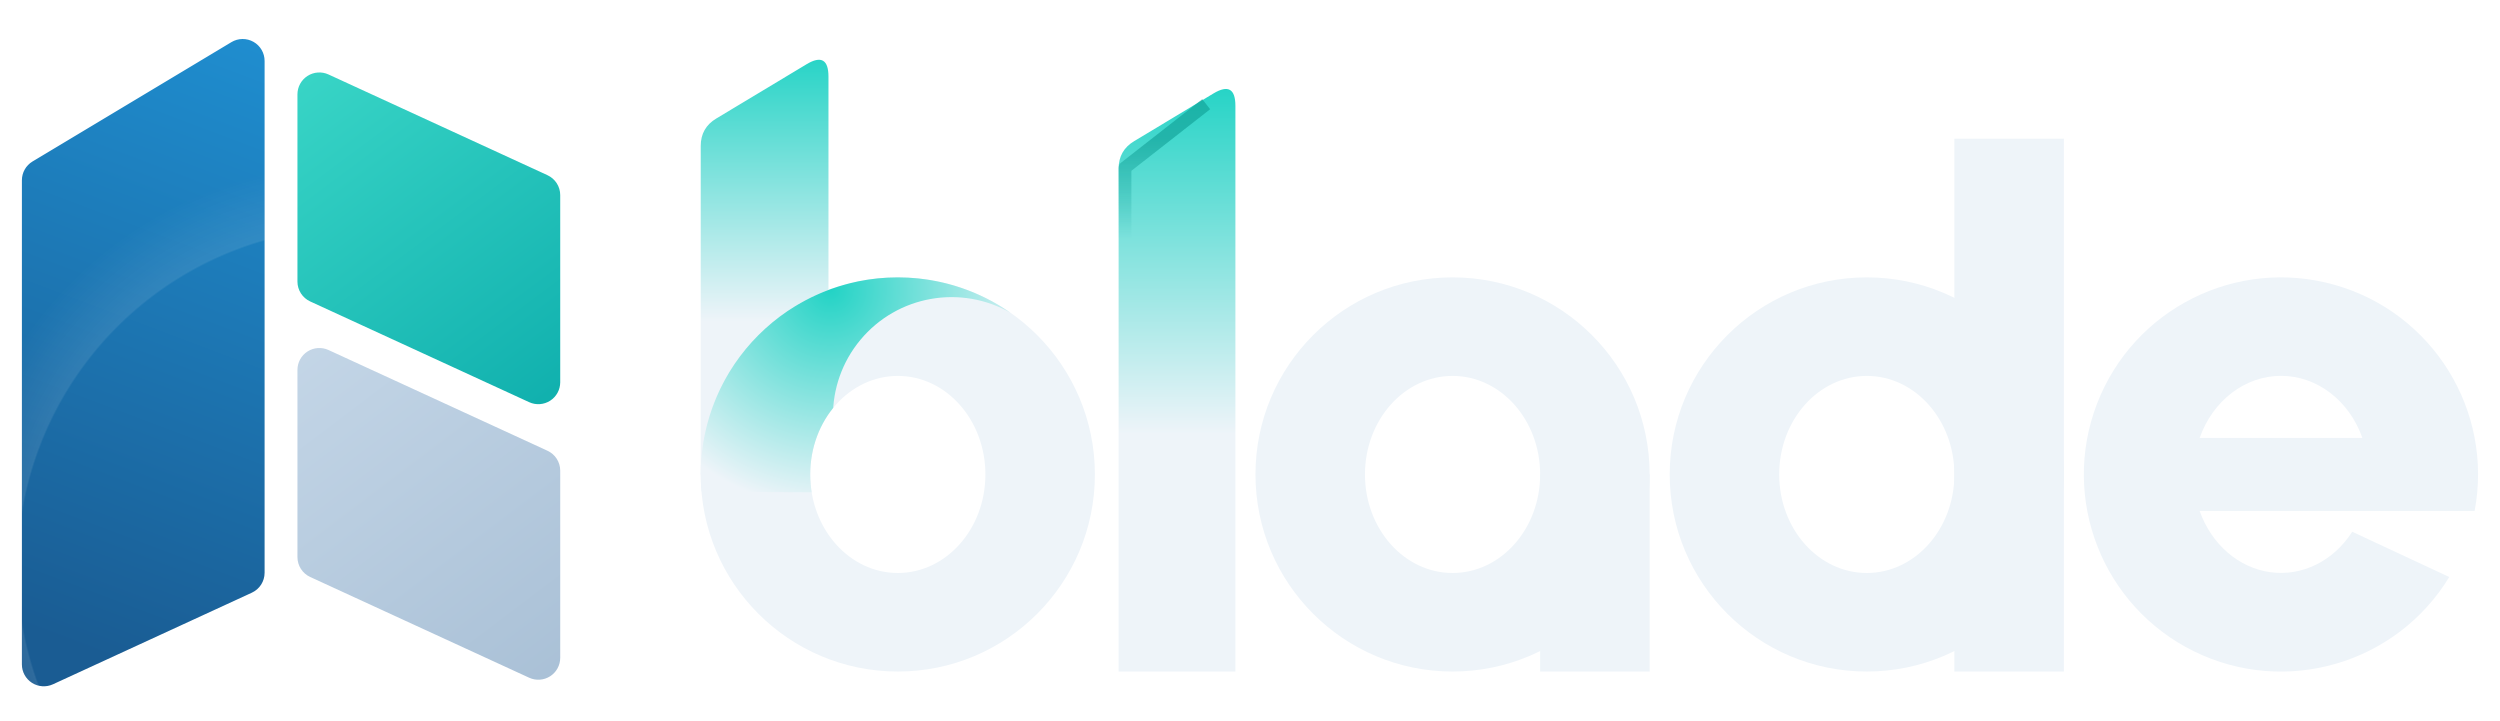
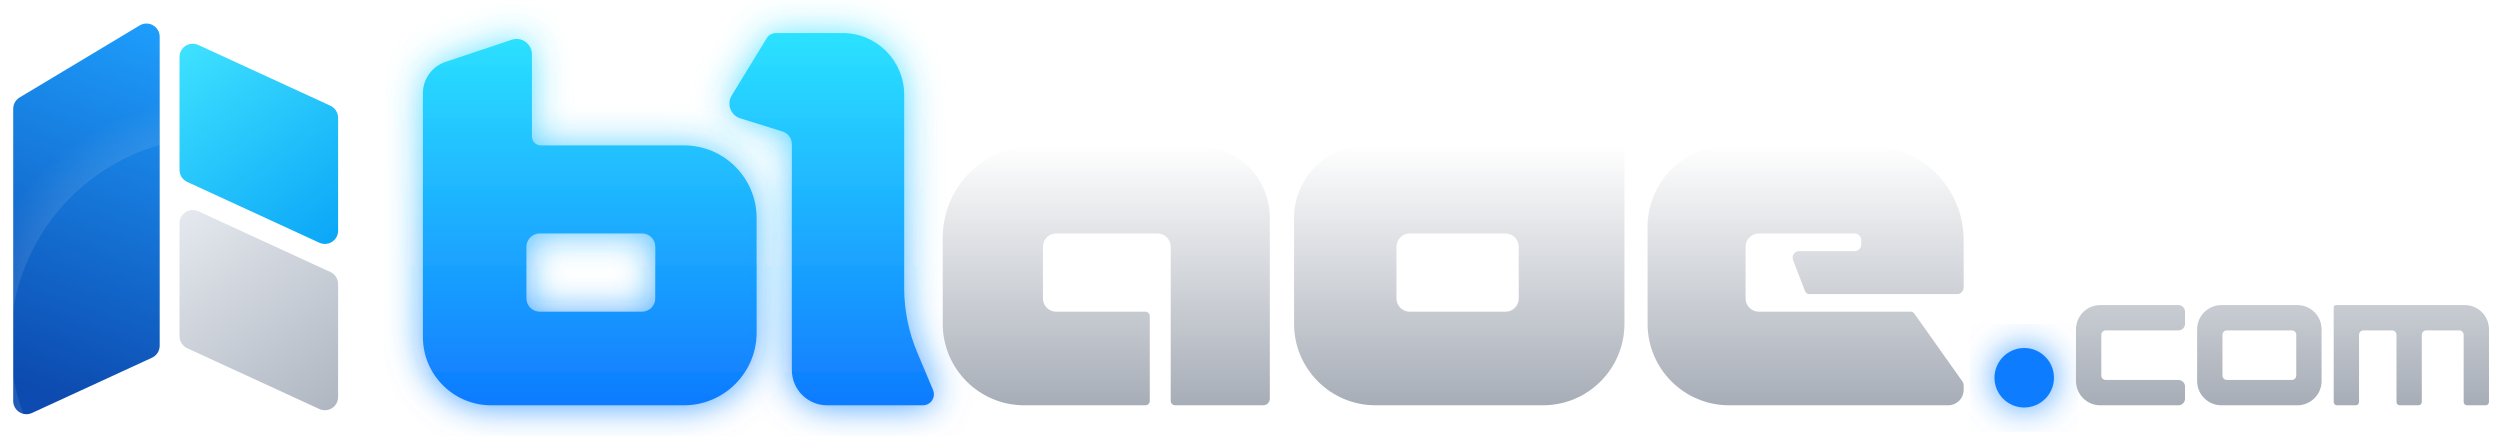
- <svg xmlns="http://www.w3.org/2000/svg" class="blade-splash__image" viewBox="-19 -46 1370 395" aria-hidden="true" focusable="false">
+ <svg xmlns="http://www.w3.org/2000/svg" class="blade-splash__image" viewBox="-19 -46 2270 395" aria-hidden="true" focusable="false">
  <defs>
    <linearGradient id="blade-splash-t1" gradientUnits="userSpaceOnUse" x1="126" y1="-34" x2="0" y2="300">
-       <stop offset="0" stop-color="#1F8FD1" />
-       <stop offset="1" stop-color="#1A5C93" />
+       <stop offset="0" stop-color="#1EA0FF" />
+       <stop offset="1" stop-color="#0D4BB0" />
    </linearGradient>
    <radialGradient id="blade-splash-rim" gradientUnits="userSpaceOnUse" cx="177" cy="265" r="300">
      <stop offset="0.62" stop-color="#fff" stop-opacity="0" />
      <stop offset="0.623" stop-color="#fff" stop-opacity="0.09" />
      <stop offset="0.74" stop-color="#fff" stop-opacity="0" />
    </radialGradient>
    <linearGradient id="blade-splash-t2" gradientUnits="userSpaceOnUse" x1="144" y1="-13" x2="288" y2="180">
-       <stop offset="0" stop-color="#3AD6C7" />
-       <stop offset="1" stop-color="#0FAFAD" />
+       <stop offset="0" stop-color="#40E4FF" />
+       <stop offset="1" stop-color="#0AA4F7" />
    </linearGradient>
    <linearGradient id="blade-splash-t3" gradientUnits="userSpaceOnUse" x1="144" y1="140" x2="288" y2="330">
-       <stop offset="0" stop-color="#C4D6E7" />
-       <stop offset="1" stop-color="#A9C0D6" />
+       <stop offset="0" stop-color="#E6EAF0" />
+       <stop offset="1" stop-color="#AEB5C0" />
    </linearGradient>
-     <linearGradient id="blade-splash-asc6" gradientUnits="userSpaceOnUse" x1="0" y1="-18" x2="0" y2="130">
-       <stop offset="0" stop-color="#22D3C5" />
-       <stop offset="1" stop-color="#EEF4F9" />
+     <linearGradient id="blade-splash-b1" gradientUnits="userSpaceOnUse" x1="0" y1="-16" x2="0" y2="322">
+       <stop offset="0" stop-color="#2BE2FF" />
+       <stop offset="1" stop-color="#0F7BFF" />
    </linearGradient>
-     <linearGradient id="blade-splash-asc1" gradientUnits="userSpaceOnUse" x1="0" y1="-2" x2="0" y2="192">
-       <stop offset="0" stop-color="#22D3C5" />
-       <stop offset="1" stop-color="#EEF4F9" />
+     <linearGradient id="blade-splash-ink" gradientUnits="userSpaceOnUse" x1="0" y1="86" x2="0" y2="322">
+       <stop offset="0" stop-color="#FFFFFF" />
+       <stop offset="1" stop-color="#A7ADB7" />
    </linearGradient>
-     <radialGradient id="blade-splash-six" gradientUnits="userSpaceOnUse" cx="436.1" cy="112.5" r="120">
-       <stop offset="0" stop-color="#22D3C5" />
-       <stop offset="1" stop-color="#EEF4F9" />
-     </radialGradient>
-     <clipPath id="blade-splash-bowl">
-       <path d="M365,214A108,108 0 1 1 581,214A108,108 0 1 1 365,214ZM425,214A48,54 0 1 0 521,214A48,54 0 1 0 425,214Z" />
-     </clipPath>
-     <linearGradient id="blade-splash-bevel" gradientUnits="userSpaceOnUse" x1="0" y1="30" x2="0" y2="85">
-       <stop offset="0" stop-color="#0E9C93" stop-opacity="0.6" />
-       <stop offset="1" stop-color="#0E9C93" stop-opacity="0" />
-     </linearGradient>
+     <filter id="blade-splash-glow" x="-40%" y="-40%" width="180%" height="180%">
+       <feGaussianBlur in="SourceGraphic" stdDeviation="16" />
+       <feComponentTransfer>
+         <feFuncA type="linear" slope="0.75" />
+       </feComponentTransfer>
+       <feMerge>
+         <feMergeNode />
+         <feMergeNode in="SourceGraphic" />
+       </feMerge>
+     </filter>
    <clipPath id="blade-splash-reveal">
-       <rect x="330" y="-60" width="1150" height="490" />
+       <rect x="330" y="-60" width="1960" height="490" />
    </clipPath>
  </defs>
  <g class="blade-logo__mark">
    <g class="blade-logo__tile blade-logo__tile--1">
-       <path d="M-1.2,42.5L107.8,-22.9A12,12 0 0 1 126,-12.6L126,-12.6L126,267.9A12,12 0 0 1 119,278.8L119,278.8L10,329A12,12 0 0 1 -7,318.1L-7,318.1L-7,52.8A12,12 0 0 1 -1.2,42.5Z" fill="url(#blade-splash-t1)" />
-       <path d="M-1.2,42.5L107.8,-22.9A12,12 0 0 1 126,-12.6L126,-12.6L126,267.9A12,12 0 0 1 119,278.8L119,278.8L10,329A12,12 0 0 1 -7,318.1L-7,318.1L-7,52.8A12,12 0 0 1 -1.2,42.5Z" fill="url(#blade-splash-rim)" />
+       <path d="M-7,52.8A12,12 0 0 1 -1.2,42.5L107.8,-22.9A12,12 0 0 1 126,-12.6L126,267.9A12,12 0 0 1 119,278.8L10,329A12,12 0 0 1 -7,318.1Z" fill="url(#blade-splash-t1)" />
+       <path d="M-7,52.8A12,12 0 0 1 -1.2,42.5L107.8,-22.9A12,12 0 0 1 126,-12.6L126,267.9A12,12 0 0 1 119,278.8L10,329A12,12 0 0 1 -7,318.1Z" fill="url(#blade-splash-rim)" />
    </g>
-     <path class="blade-logo__tile blade-logo__tile--2" d="M161,-5.2L281,50A12,12 0 0 1 288,60.9L288,60.9L288,163.5A12,12 0 0 1 271,174.4L271,174.4L151,119.2A12,12 0 0 1 144,108.3L144,108.3L144,5.7A12,12 0 0 1 161,-5.2Z" fill="url(#blade-splash-t2)" />
-     <path class="blade-logo__tile blade-logo__tile--3" d="M161,145.8L281,201A12,12 0 0 1 288,211.9L288,211.9L288,314.5A12,12 0 0 1 271,325.4L271,325.4L151,270.2A12,12 0 0 1 144,259.3L144,259.3L144,156.7A12,12 0 0 1 161,145.8Z" fill="url(#blade-splash-t3)" />
+     <path class="blade-logo__tile blade-logo__tile--2" d="M144,5.7A12,12 0 0 1 161,-5.2L281,50A12,12 0 0 1 288,60.9L288,163.5A12,12 0 0 1 271,174.4L151,119.2A12,12 0 0 1 144,108.3Z" fill="url(#blade-splash-t2)" />
+     <path class="blade-logo__tile blade-logo__tile--3" d="M144,156.7A12,12 0 0 1 161,145.8L281,201A12,12 0 0 1 288,211.9L288,314.5A12,12 0 0 1 271,325.4L151,270.2A12,12 0 0 1 144,259.3Z" fill="url(#blade-splash-t3)" />
  </g>
  <g clip-path="url(#blade-splash-reveal)">
    <g class="blade-logo__word">
-       <g class="blade-logo__glyph blade-logo__glyph--b">
-         <path d="M365,214V34Q365,24 373.6,18.9L423,-10.8Q435,-18 435,-4V170Z" fill="url(#blade-splash-asc6)" />
-         <path d="M365,214A108,108 0 1 1 581,214A108,108 0 1 1 365,214ZM425,214A48,54 0 1 0 521,214A48,54 0 1 0 425,214Z" fill="#EEF4F9" />
-         <path d="M365.4,223.4A108,108 0 0 1 534.9,125.5A65,65 0 0 0 453,224Z" fill="url(#blade-splash-six)" clip-path="url(#blade-splash-bowl)" />
+       <g class="blade-logo__glyph blade-logo__glyph--b" filter="url(#blade-splash-glow)">
+         <path d="M365,38.6A30,30 0 0 1 385.5,10.2L445.6,-9.9A14,14 0 0 1 464,3.4L464,78A8,8 0 0 0 472,86L602,86A66,66 0 0 1 668,152L668,256A66,66 0 0 1 602,322L427,322A62,62 0 0 1 365,260ZM459,178A12,12 0 0 1 471,166L564,166A12,12 0 0 1 576,178L576,225A12,12 0 0 1 564,237L471,237A12,12 0 0 1 459,225Z" fill="url(#blade-splash-b1)" fill-rule="evenodd" />
      </g>
-       <g class="blade-logo__glyph blade-logo__glyph--l">
-         <path d="M594,322V46.4Q594,36.4 602.6,31.3L646,5.2Q658,-2 658,12V322Z" fill="url(#blade-splash-asc1)" />
-         <path d="M597.5,89.9V45.9L642,11.1" fill="none" stroke="url(#blade-splash-bevel)" stroke-width="7" stroke-linejoin="round" />
+       <g class="blade-logo__glyph blade-logo__glyph--l" filter="url(#blade-splash-glow)">
+         <path d="M653.1,61.4A14,14 0 0 1 645.4,40.7L677.1,-11.2A10,10 0 0 1 685.6,-16L746,-16A56,56 0 0 1 802,40L802,215.7A150,150 0 0 0 813.8,273.9L828.2,308.1A10,10 0 0 1 818.9,322L732,322A32,32 0 0 1 700,290L700,84.8A12,12 0 0 0 691.6,73.4Z" fill="url(#blade-splash-b1)" fill-rule="evenodd" />
      </g>
      <g class="blade-logo__glyph blade-logo__glyph--a">
-         <path d="M669,214A108,108 0 1 1 885,214A108,108 0 1 1 669,214ZM729,214A48,54 0 1 0 825,214A48,54 0 1 0 729,214Z" fill="#EEF4F9" />
-         <path d="M825,214H885V322H825Z" fill="#EEF4F9" />
+         <path d="M837,170A84,84 0 0 1 921,86L1068,86A66,66 0 0 1 1134,152L1134,316A6,6 0 0 1 1128,322L1048,322A4,4 0 0 1 1044,318L1044,178A12,12 0 0 0 1032,166L940,166A12,12 0 0 0 928,178L928,225A12,12 0 0 0 940,237L1021,237A4,4 0 0 1 1025,241L1025,318A4,4 0 0 1 1021,322L911,322A74,74 0 0 1 837,248Z" fill="url(#blade-splash-ink)" fill-rule="evenodd" />
      </g>
      <g class="blade-logo__glyph blade-logo__glyph--d">
-         <path d="M896,214A108,108 0 1 1 1112,214A108,108 0 1 1 896,214ZM956,214A48,54 0 1 0 1052,214A48,54 0 1 0 956,214Z" fill="#EEF4F9" />
-         <path d="M1052,30H1112V322H1052Z" fill="#EEF4F9" />
+         <path d="M1156,152A66,66 0 0 1 1222,86L1352,86A8,8 0 0 0 1360,78L1360,20A10,10 0 0 1 1370,10L1434,10A22,22 0 0 1 1456,32L1456,248A74,74 0 0 1 1382,322L1230,322A74,74 0 0 1 1156,248ZM1249,178A12,12 0 0 1 1261,166L1348,166A12,12 0 0 1 1360,178L1360,225A12,12 0 0 1 1348,237L1261,237A12,12 0 0 1 1249,225Z" fill="url(#blade-splash-ink)" fill-rule="evenodd" />
      </g>
      <g class="blade-logo__glyph blade-logo__glyph--e">
-         <path d="M1323.2,270.2A108,108 0 1 1 1337.1,234H1186.4A48,54 0 0 0 1270,245.4ZM1186.4,194A48,54 0 0 1 1275.6,194Z" fill="#EEF4F9" fill-rule="evenodd" />
+         <path d="M1477,160A74,74 0 0 1 1551,86L1678,86A86,86 0 0 1 1764,172L1764,215A6,6 0 0 1 1758,221L1623.7,221A4,4 0 0 1 1620,218.4L1609.1,190.2A6,6 0 0 1 1614.7,182L1665,182A6,6 0 0 0 1671,176L1671,172A6,6 0 0 0 1665,166L1578,166A12,12 0 0 0 1566,178L1566,225A12,12 0 0 0 1578,237L1715.9,237A4,4 0 0 1 1719.2,238.7L1762.9,300.4A6,6 0 0 1 1764,303.9L1764,308A14,14 0 0 1 1750,322L1551,322A74,74 0 0 1 1477,248Z" fill="url(#blade-splash-ink)" fill-rule="evenodd" />
      </g>
+       <circle class="blade-logo__dot" cx="1819" cy="297" r="27" fill="#0F7BFF" filter="url(#blade-splash-glow)" />
+       <path class="blade-logo__domain" d="M1866,253A22,22 0 0 1 1888,231L1959,231A6,6 0 0 1 1965,237L1965,248A6,6 0 0 1 1959,254L1893,254A4,4 0 0 0 1889,258L1889,295A4,4 0 0 0 1893,299L1959,299A6,6 0 0 1 1965,305L1965,316A6,6 0 0 1 1959,322L1888,322A22,22 0 0 1 1866,300ZM1976,253A22,22 0 0 1 1998,231L2067,231A22,22 0 0 1 2089,253L2089,300A22,22 0 0 1 2067,322L1998,322A22,22 0 0 1 1976,300ZM1999,258A4,4 0 0 1 2003,254L2062,254A4,4 0 0 1 2066,258L2066,295A4,4 0 0 1 2062,299L2003,299A4,4 0 0 1 1999,295ZM2100,233A2,2 0 0 1 2102,231L2219,231A22,22 0 0 1 2241,253L2241,319A3,3 0 0 1 2238,322L2221,322A3,3 0 0 1 2218,319L2218,258A4,4 0 0 0 2214,254L2184,254A4,4 0 0 0 2180,258L2180,319A3,3 0 0 1 2177,322L2160,322A3,3 0 0 1 2157,319L2157,258A4,4 0 0 0 2153,254L2127,254A4,4 0 0 0 2123,258L2123,319A3,3 0 0 1 2120,322L2103,322A3,3 0 0 1 2100,319Z" fill="url(#blade-splash-ink)" fill-rule="evenodd" />
    </g>
  </g>
</svg>
